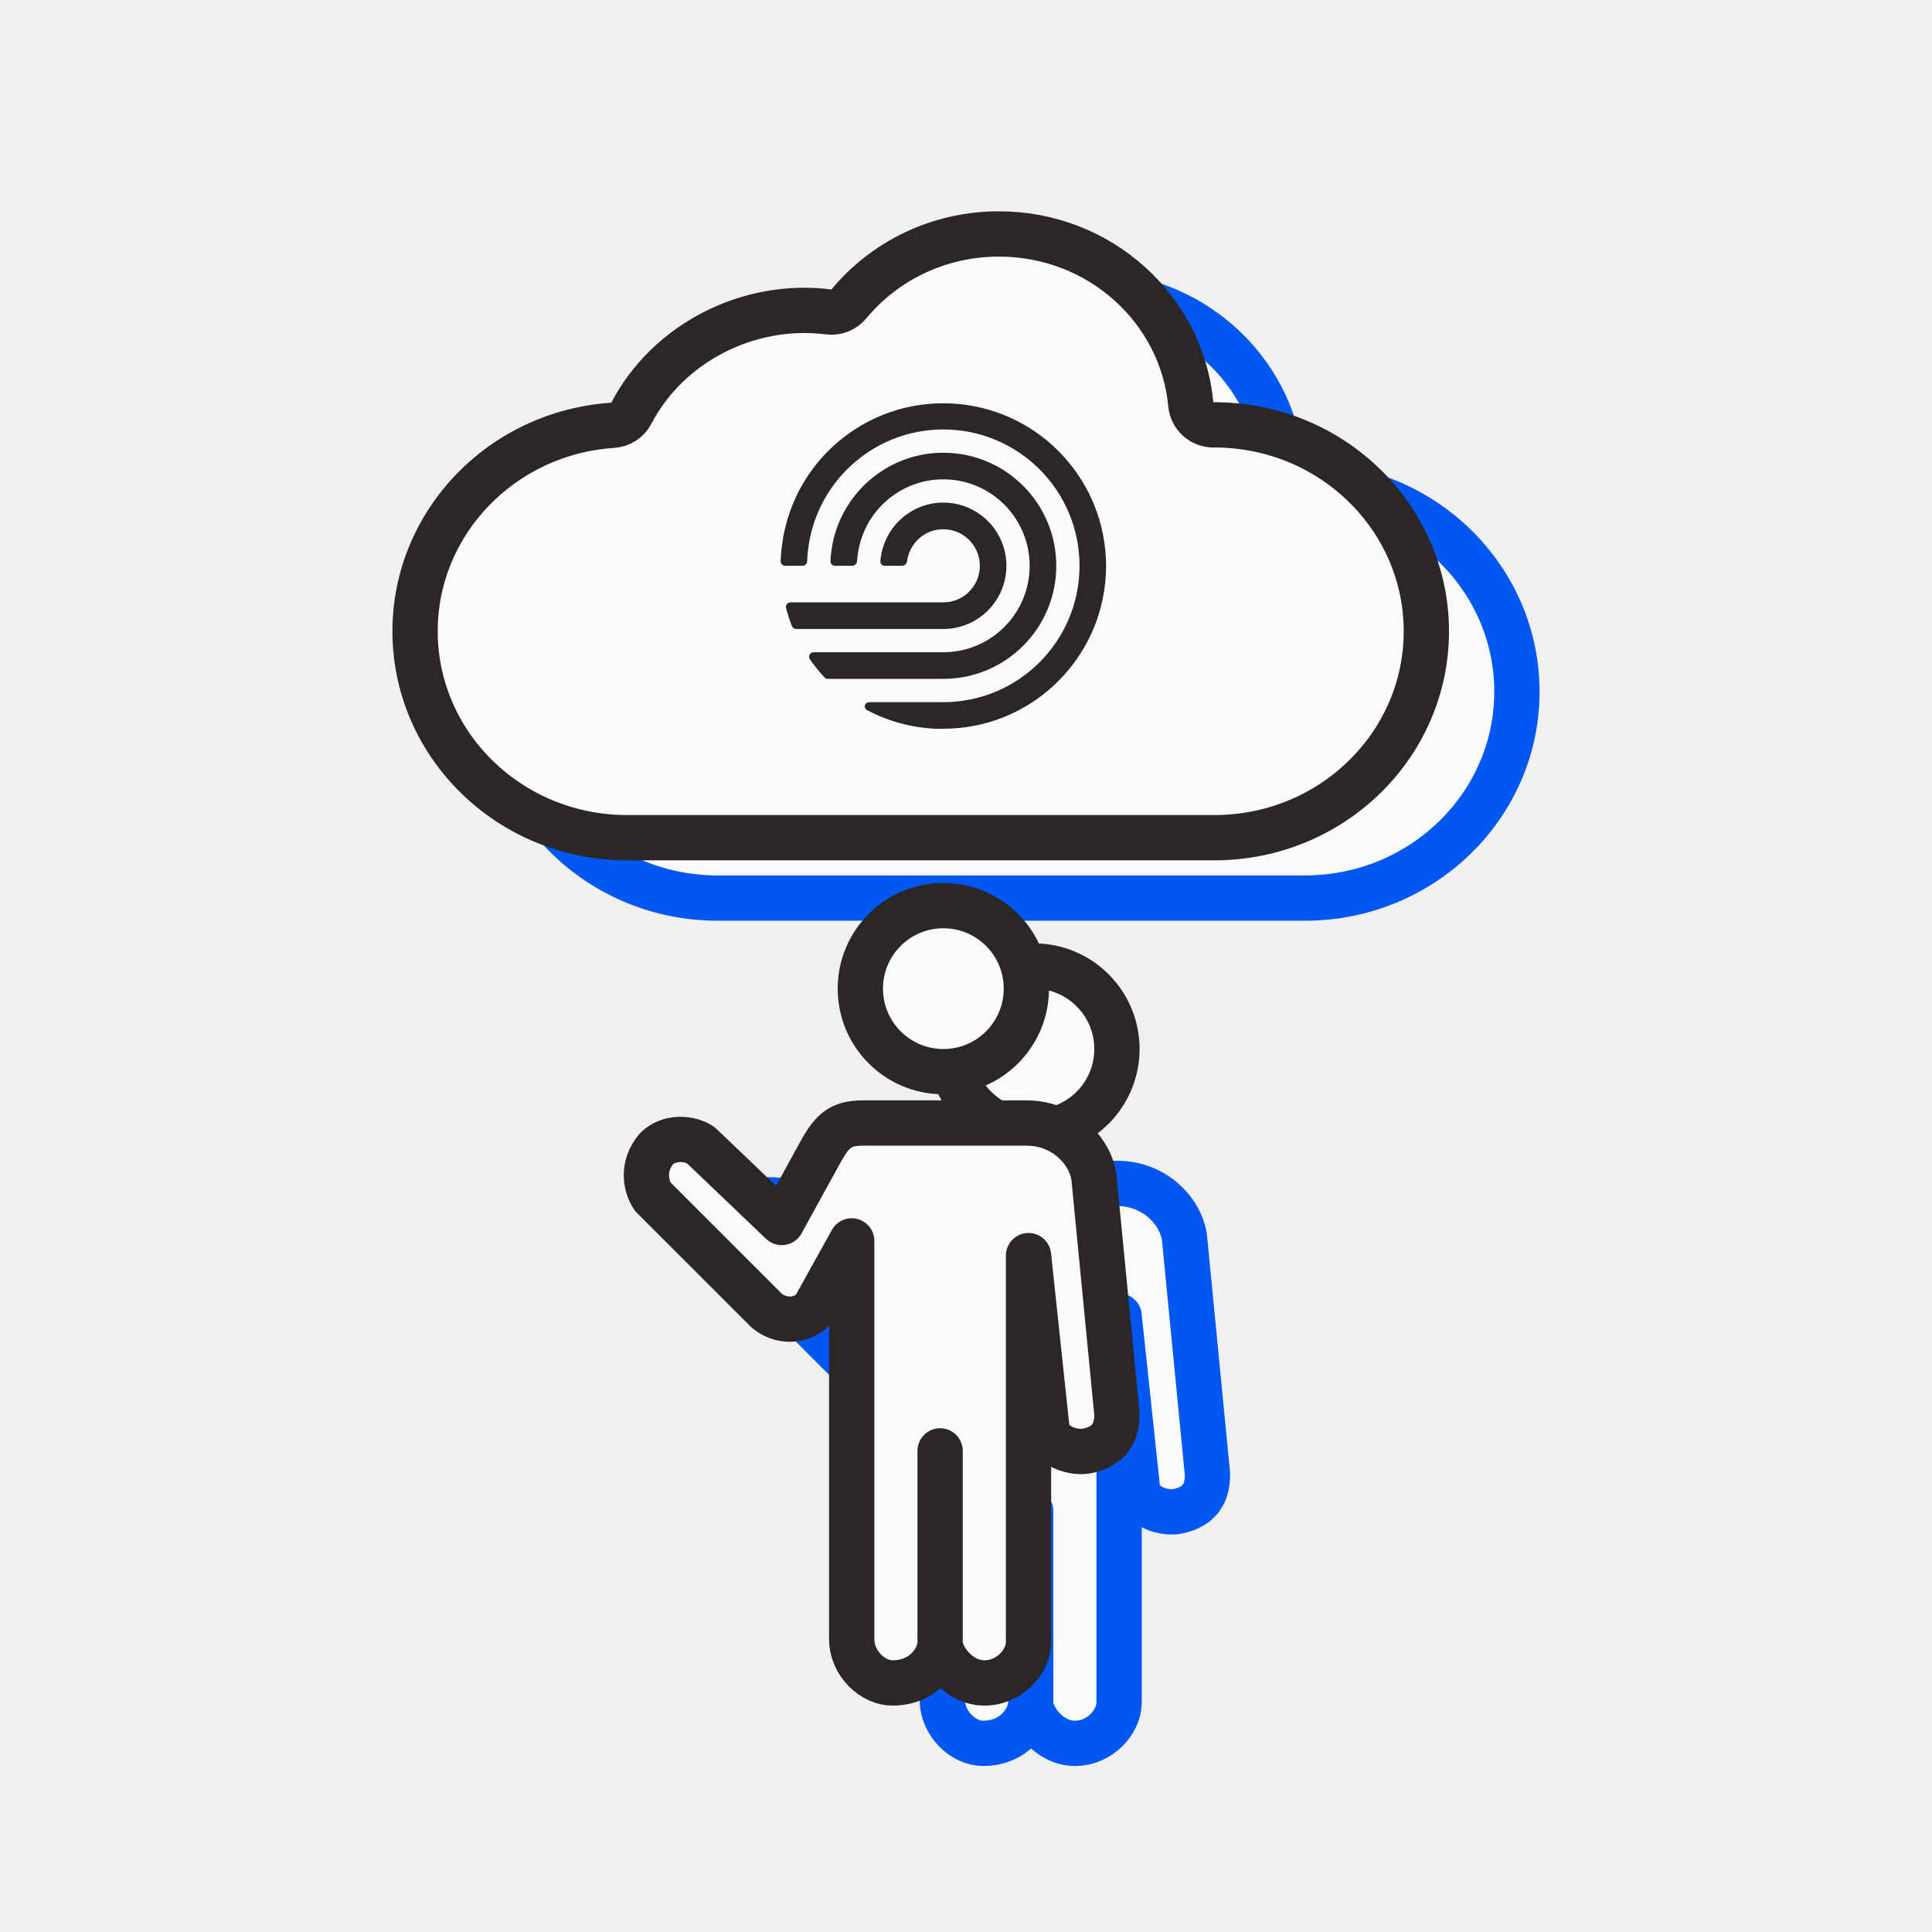
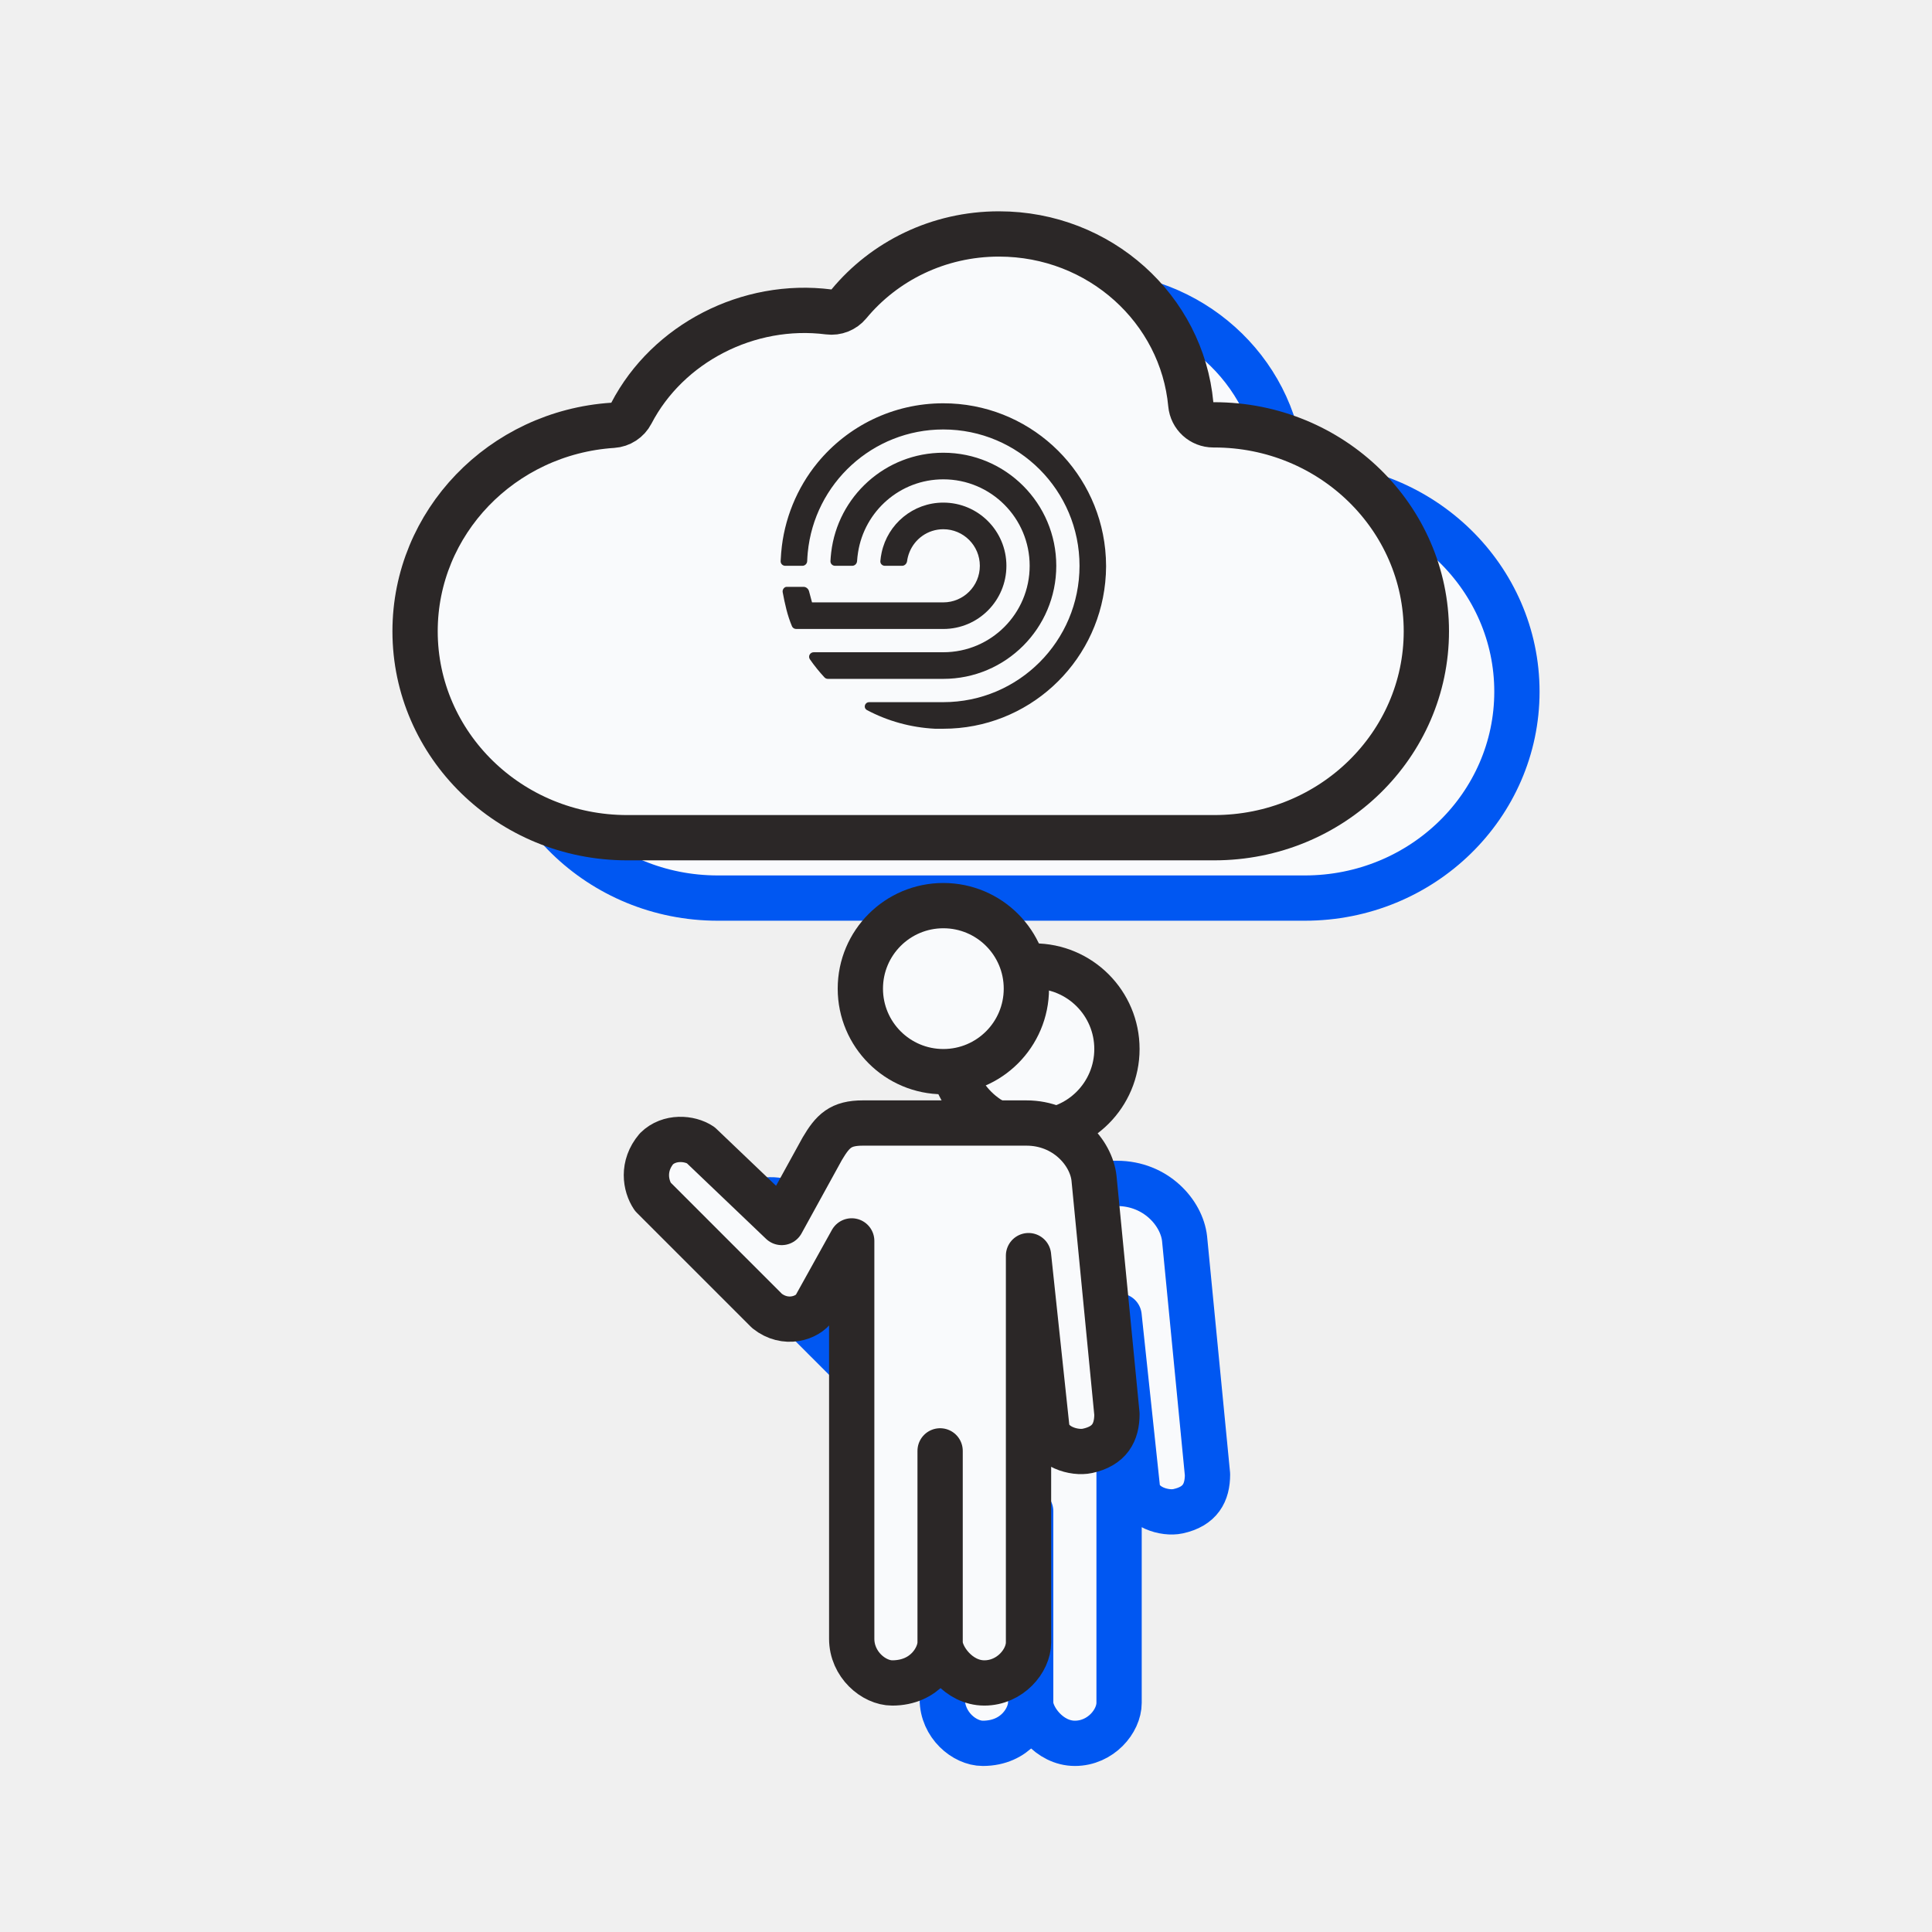
<svg xmlns="http://www.w3.org/2000/svg" width="128" height="128" viewBox="0 0 128 128" fill="none">
  <g clip-path="url(#clip0_612_27996)">
    <path d="M46.598 32.178C47.121 32.144 47.588 31.839 47.83 31.374C50.243 26.737 55.582 23.988 60.897 24.665C61.407 24.73 61.914 24.529 62.242 24.133C64.578 21.311 68.159 19.5 72.185 19.5C78.872 19.5 84.311 24.489 84.893 30.785C84.964 31.558 85.613 32.149 86.389 32.147L86.444 32.147C86.445 32.147 86.445 32.147 86.446 32.147C94.243 32.148 100.5 38.305 100.5 45.824C100.5 53.342 94.242 59.5 86.444 59.5H86.365H86.285H86.205H86.126H86.046H85.967H85.887H85.808H85.728H85.648H85.569H85.49H85.41H85.331H85.251H85.172H85.092H85.013H84.934H84.854H84.775H84.696H84.617H84.537H84.458H84.379H84.3H84.221H84.141H84.062H83.983H83.904H83.825H83.746H83.667H83.588H83.509H83.43H83.351H83.272H83.193H83.114H83.035H82.957H82.878H82.799H82.72H82.641H82.562H82.484H82.405H82.326H82.248H82.169H82.09H82.011H81.933H81.854H81.776H81.697H81.618H81.54H81.461H81.383H81.305H81.226H81.147H81.069H80.991H80.912H80.834H80.755H80.677H80.599H80.52H80.442H80.364H80.286H80.207H80.129H80.051H79.973H79.895H79.817H79.738H79.66H79.582H79.504H79.426H79.348H79.27H79.192H79.114H79.036H78.958H78.88H78.802H78.724H78.646H78.568H78.49H78.413H78.335H78.257H78.179H78.101H78.024H77.946H77.868H77.79H77.713H77.635H77.557H77.48H77.402H77.324H77.247H77.169H77.092H77.014H76.937H76.859H76.782H76.704H76.627H76.549H76.472H76.394H76.317H76.239H76.162H76.085H76.007H75.93H75.853H75.775H75.698H75.621H75.544H75.466H75.389H75.312H75.235H75.157H75.08H75.003H74.926H74.849H74.772H74.695H74.618H74.541H74.464H74.387H74.31H74.233H74.156H74.079H74.002H73.925H73.848H73.771H73.694H73.617H73.54H73.463H73.387H73.31H73.233H73.156H73.079H73.003H72.926H72.849H72.772H72.696H72.619H72.543H72.466H72.389H72.313H72.236H72.159H72.083H72.006H71.93H71.853H71.777H71.7H71.624H71.547H71.471H71.394H71.318H71.241H71.165H71.088H71.012H70.936H70.859H70.783H70.707H70.63H70.554H70.478H70.401H70.325H70.249H70.173H70.097H70.02H69.944H69.868H69.792H69.716H69.639H69.563H69.487H69.411H69.335H69.259H69.183H69.107H69.031H68.955H68.879H68.803H68.727H68.651H68.575H68.499H68.423H68.347H68.271H68.195H68.119H68.043H67.968H67.892H67.816H67.74H67.664H67.588H67.513H67.437H67.361H67.285H67.21H67.134H67.058H66.983H66.907H66.831H66.755H66.68H66.604H66.529H66.453H66.377H66.302H66.226H66.151H66.075H65.999H65.924H65.849H65.773H65.698H65.622H65.546H65.471H65.396H65.32H65.245H65.169H65.094H65.019H64.943H64.868H64.793H64.717H64.642H64.567H64.491H64.416H64.341H64.265H64.19H64.115H64.04H63.964H63.889H63.814H63.739H63.663H63.588H63.513H63.438H63.363H63.288H63.213H63.138H63.062H62.987H62.912H62.837H62.762H62.687H62.612H62.537H62.462H62.387H62.312H62.237H62.162H62.087H62.012H61.937H61.862H61.787H61.712H61.638H61.563H61.488H61.413H61.338H61.263H61.188H61.113H61.039H60.964H60.889H60.814H60.739H60.665H60.59H60.515H60.44H60.366H60.291H60.216H60.142H60.067H59.992H59.917H59.843H59.768H59.693H59.619H59.544H59.469H59.395H59.32H59.246H59.171H59.097H59.022H58.947H58.873H58.798H58.724H58.649H58.575H58.5H58.426H58.351H58.277H58.202H58.128H58.053H57.979H57.905H57.83H57.756H57.681H57.607H57.532H57.458H57.384H57.309H57.235H57.161H57.086H57.012H56.938H56.863H56.789H56.715H56.641H56.566H56.492H56.418H56.343H56.269H56.195H56.121H56.047H55.972H55.898H55.824H55.75H55.675H55.601H55.527H55.453H55.379H55.305H55.23H55.156H55.082H55.008H54.934H54.86H54.786H54.712H54.638H54.564H54.489H54.415H54.341H54.267H54.193H54.119H54.045H53.971H53.897H53.823H53.749H53.675H53.601H53.527H53.453H53.379H53.305H53.231H53.157H53.084H53.01H52.936H52.862H52.788H52.714H52.64H52.566H52.492H52.419H52.345H52.271H52.197H52.123H52.049H51.975H51.901H51.828H51.754H51.68H51.606H51.532H51.459H51.385H51.311H51.237H51.164H51.09H51.016H50.942H50.868H50.795H50.721H50.647H50.574H50.5H50.426H50.352H50.279H50.205H50.131H50.058H49.984H49.91H49.837H49.763H49.689H49.616H49.542H49.468H49.395H49.321H49.248H49.174H49.1H49.027H48.953H48.88H48.806H48.732H48.659H48.585H48.512H48.438H48.364H48.291H48.217H48.144H48.07H47.997H47.923H47.85H47.776H47.703H47.629H47.556C39.758 59.5 33.5 53.342 33.5 45.824C33.5 38.615 39.251 32.659 46.598 32.178Z" fill="#F9FAFC" stroke="#0057F2" stroke-width="3" stroke-linejoin="round" />
    <g clip-path="url(#clip1_612_27996)">
-       <path d="M68.497 37.299C66.49 37.299 64.817 38.718 64.412 40.605C64.372 40.791 64.342 40.981 64.326 41.174C64.312 41.346 64.453 41.486 64.625 41.486H65.764C65.936 41.486 66.074 41.346 66.097 41.175C66.124 40.977 66.175 40.786 66.246 40.605C66.599 39.703 67.471 39.063 68.497 39.063C69.834 39.063 70.917 40.148 70.917 41.486C70.917 42.825 69.834 43.909 68.497 43.909L58.377 43.909C58.177 43.909 58.028 44.096 58.079 44.289C58.186 44.696 58.313 45.093 58.465 45.478C58.511 45.596 58.625 45.671 58.75 45.671L68.497 45.671C70.806 45.671 72.677 43.798 72.677 41.486C72.677 39.174 70.806 37.299 68.497 37.299Z" fill="#0057F2" />
-       <path d="M68.497 33.995C64.662 33.995 61.504 36.885 61.068 40.605C61.046 40.793 61.029 40.983 61.02 41.174C61.012 41.346 61.152 41.486 61.325 41.486H62.461C62.633 41.486 62.772 41.346 62.783 41.174C62.795 40.982 62.818 40.793 62.847 40.605C63.271 37.861 65.636 35.757 68.497 35.757C71.657 35.757 74.218 38.323 74.218 41.486C74.218 44.65 71.657 47.213 68.497 47.213H59.911C59.666 47.213 59.519 47.482 59.659 47.683C59.953 48.105 60.276 48.506 60.625 48.881C60.683 48.943 60.765 48.977 60.85 48.977L68.497 48.977C72.63 48.977 75.981 45.623 75.981 41.486C75.981 37.349 72.63 33.995 68.497 33.995Z" fill="#0057F2" />
-       <path d="M68.497 30.719C65.146 30.719 62.152 32.246 60.174 34.645C59.961 34.903 59.759 35.172 59.571 35.449C59.559 35.468 59.547 35.486 59.535 35.504C59.366 35.757 59.209 36.019 59.061 36.286C59.035 36.334 59.007 36.379 58.981 36.426C58.852 36.669 58.736 36.92 58.625 37.173C58.592 37.248 58.558 37.324 58.526 37.4C58.44 37.609 58.364 37.822 58.291 38.037C58.245 38.174 58.197 38.312 58.156 38.451C58.113 38.599 58.078 38.749 58.041 38.899C57.991 39.102 57.94 39.303 57.901 39.511C57.884 39.604 57.875 39.702 57.86 39.796C57.819 40.058 57.781 40.321 57.759 40.589C57.758 40.595 57.757 40.6 57.756 40.605C57.741 40.794 57.727 40.983 57.719 41.174C57.712 41.346 57.852 41.486 58.024 41.486H59.16C59.333 41.486 59.472 41.346 59.478 41.174C59.485 40.983 59.498 40.794 59.516 40.605C59.959 36.031 63.81 32.453 68.497 32.453C73.481 32.453 77.521 36.498 77.521 41.486C77.521 46.475 73.481 50.52 68.497 50.52L63.594 50.52C63.285 50.52 63.175 50.905 63.449 51.05C64.802 51.766 66.327 52.199 67.946 52.281H68.497C74.081 52.281 78.671 48.033 79.224 42.589C79.26 42.236 79.28 41.877 79.281 41.514C79.281 41.141 79.26 40.771 79.224 40.408C78.671 34.964 74.081 30.719 68.497 30.719Z" fill="#0057F2" />
+       <path d="M68.497 33.995C64.662 33.995 61.504 36.885 61.068 40.605C61.046 40.793 61.029 40.983 61.02 41.174C61.012 41.346 61.152 41.486 61.325 41.486L62.461 41.486C62.633 41.486 62.772 41.346 62.783 41.174C62.795 40.982 62.818 40.793 62.847 40.605C63.271 37.861 65.636 35.757 68.497 35.757C71.657 35.757 74.218 38.323 74.218 41.486C74.218 44.65 71.657 47.213 68.497 47.213L59.911 47.213C59.666 47.213 59.519 47.482 59.659 47.683C59.953 48.105 60.276 48.506 60.625 48.881C60.683 48.943 60.765 48.977 60.85 48.977L68.497 48.977C72.63 48.977 75.981 45.623 75.981 41.486C75.981 37.349 72.63 33.995 68.497 33.995Z" fill="#2B2727" />
+       <path d="M68.497 30.719C65.146 30.719 62.152 32.246 60.174 34.645C58.795 36.318 57.937 38.428 57.759 40.589C57.758 40.595 57.757 40.6 57.756 40.605C57.741 40.794 57.727 40.983 57.719 41.174C57.712 41.346 57.852 41.486 58.024 41.486H59.16C59.333 41.486 59.472 41.346 59.478 41.174C59.485 40.983 59.498 40.794 59.516 40.605C59.959 36.031 63.81 32.453 68.497 32.453C73.481 32.453 77.521 36.498 77.521 41.486C77.521 46.475 73.481 50.52 68.497 50.52L63.594 50.52C63.285 50.52 63.175 50.905 63.449 51.05C64.802 51.766 66.327 52.199 67.946 52.281H68.497C74.081 52.281 78.671 48.033 79.224 42.589C79.26 42.236 79.28 41.877 79.281 41.514C79.281 41.141 79.26 40.771 79.224 40.408C78.671 34.964 74.081 30.719 68.497 30.719Z" fill="#2B2727" />
+       <path d="M68.497 37.299C66.49 37.299 64.817 38.718 64.412 40.605C64.372 40.791 64.342 40.981 64.326 41.174C64.312 41.346 64.453 41.486 64.625 41.486H65.764C65.936 41.486 66.074 41.346 66.097 41.175C66.124 40.977 66.175 40.786 66.246 40.605C66.599 39.703 67.471 39.063 68.497 39.063C69.834 39.063 70.917 40.148 70.917 41.486C70.917 42.825 69.834 43.909 68.497 43.909L59.798 43.909C59.732 43.665 59.67 43.412 59.6 43.169C59.551 42.998 59.398 42.88 59.242 42.88H58.115C57.962 42.88 57.824 43.06 57.854 43.23C57.996 43.99 58.167 44.786 58.474 45.499C58.523 45.611 58.64 45.671 58.75 45.671L68.497 45.671C70.806 45.671 72.677 43.798 72.677 41.486C72.677 39.174 70.806 37.299 68.497 37.299Z" fill="#2B2727" />
    </g>
    <path d="M80 97.684C80 98.904 79.516 99.807 78.047 100.124C77.187 100.311 75.607 99.88 75.363 98.66L74.142 87.189V112.816C74.142 114.036 72.922 115.5 71.214 115.5C69.505 115.5 68.285 113.792 68.285 112.816C68.285 113.792 67.309 115.5 65.112 115.5C63.892 115.5 62.428 114.28 62.428 112.572V86.213L59.987 90.606C59.499 91.338 58.034 91.826 56.814 90.85L49.248 83.284C48.76 82.552 48.528 81.252 49.492 80.111C50.338 79.273 51.689 79.379 52.421 79.867L57.79 84.993L60.475 80.111C61.173 78.928 61.695 78.403 63.16 78.403H74.004C76.583 78.403 78.292 80.355 78.481 82.064L80 97.684Z" fill="#F9FAFC" />
    <path d="M68.285 112.816C68.285 113.792 69.505 115.5 71.214 115.5C72.922 115.5 74.142 114.036 74.142 112.816V87.189L75.363 98.66C75.607 99.88 77.187 100.311 78.047 100.124C79.516 99.807 80 98.904 80 97.684L78.481 82.064C78.292 80.355 76.583 78.403 74.004 78.403H63.16C61.695 78.403 61.173 78.928 60.475 80.111L57.79 84.993L52.421 79.867C51.689 79.379 50.338 79.273 49.492 80.111C48.528 81.252 48.76 82.552 49.248 83.284L56.814 90.85C58.034 91.826 59.499 91.338 59.987 90.606L62.428 86.213V112.572C62.428 114.28 63.892 115.5 65.112 115.5C67.309 115.5 68.285 113.792 68.285 112.816ZM68.285 112.816V100.124" stroke="#0057F2" stroke-width="3" stroke-linecap="round" stroke-linejoin="round" />
    <path d="M63 69.5C63 72.538 65.462 75 68.5 75C71.538 75 74 72.538 74 69.5C74 66.462 71.538 64 68.5 64C65.462 64 63 66.462 63 69.5Z" fill="#F9FAFC" stroke="#2B2727" stroke-width="3" stroke-linecap="round" stroke-linejoin="round" />
    <path d="M40.598 28.178C41.121 28.144 41.588 27.839 41.83 27.374C44.243 22.737 49.582 19.988 54.897 20.665C55.407 20.73 55.914 20.529 56.242 20.133C58.578 17.311 62.159 15.5 66.185 15.5C72.872 15.5 78.311 20.489 78.893 26.785C78.964 27.558 79.613 28.149 80.389 28.147L80.444 28.147C80.445 28.147 80.445 28.147 80.446 28.147C88.243 28.148 94.5 34.305 94.5 41.824C94.5 49.342 88.242 55.5 80.444 55.5H80.365H80.285H80.205H80.126H80.046H79.967H79.887H79.808H79.728H79.648H79.569H79.49H79.41H79.331H79.251H79.172H79.092H79.013H78.934H78.854H78.775H78.696H78.617H78.537H78.458H78.379H78.3H78.221H78.141H78.062H77.983H77.904H77.825H77.746H77.667H77.588H77.509H77.43H77.351H77.272H77.193H77.114H77.035H76.957H76.878H76.799H76.72H76.641H76.562H76.484H76.405H76.326H76.248H76.169H76.09H76.011H75.933H75.854H75.776H75.697H75.618H75.54H75.461H75.383H75.305H75.226H75.147H75.069H74.991H74.912H74.834H74.755H74.677H74.599H74.52H74.442H74.364H74.286H74.207H74.129H74.051H73.973H73.895H73.817H73.738H73.66H73.582H73.504H73.426H73.348H73.27H73.192H73.114H73.036H72.958H72.88H72.802H72.724H72.646H72.568H72.49H72.413H72.335H72.257H72.179H72.101H72.024H71.946H71.868H71.79H71.713H71.635H71.557H71.48H71.402H71.324H71.247H71.169H71.092H71.014H70.937H70.859H70.782H70.704H70.627H70.549H70.472H70.394H70.317H70.239H70.162H70.085H70.007H69.93H69.853H69.775H69.698H69.621H69.544H69.466H69.389H69.312H69.235H69.157H69.08H69.003H68.926H68.849H68.772H68.695H68.618H68.541H68.464H68.387H68.31H68.233H68.156H68.079H68.002H67.925H67.848H67.771H67.694H67.617H67.54H67.463H67.387H67.31H67.233H67.156H67.079H67.003H66.926H66.849H66.772H66.696H66.619H66.543H66.466H66.389H66.313H66.236H66.159H66.083H66.006H65.93H65.853H65.777H65.7H65.624H65.547H65.471H65.394H65.318H65.241H65.165H65.088H65.012H64.936H64.859H64.783H64.707H64.63H64.554H64.478H64.401H64.325H64.249H64.173H64.097H64.02H63.944H63.868H63.792H63.716H63.639H63.563H63.487H63.411H63.335H63.259H63.183H63.107H63.031H62.955H62.879H62.803H62.727H62.651H62.575H62.499H62.423H62.347H62.271H62.195H62.119H62.043H61.968H61.892H61.816H61.74H61.664H61.588H61.513H61.437H61.361H61.285H61.21H61.134H61.058H60.983H60.907H60.831H60.755H60.68H60.604H60.529H60.453H60.377H60.302H60.226H60.151H60.075H59.999H59.924H59.849H59.773H59.697H59.622H59.547H59.471H59.396H59.32H59.245H59.169H59.094H59.019H58.943H58.868H58.792H58.717H58.642H58.566H58.491H58.416H58.341H58.265H58.19H58.115H58.039H57.964H57.889H57.814H57.739H57.663H57.588H57.513H57.438H57.363H57.288H57.213H57.138H57.062H56.987H56.912H56.837H56.762H56.687H56.612H56.537H56.462H56.387H56.312H56.237H56.162H56.087H56.012H55.937H55.862H55.787H55.712H55.638H55.563H55.488H55.413H55.338H55.263H55.188H55.113H55.039H54.964H54.889H54.814H54.739H54.665H54.59H54.515H54.44H54.366H54.291H54.216H54.142H54.067H53.992H53.917H53.843H53.768H53.693H53.619H53.544H53.469H53.395H53.32H53.246H53.171H53.097H53.022H52.947H52.873H52.798H52.724H52.649H52.575H52.5H52.426H52.351H52.277H52.202H52.128H52.053H51.979H51.905H51.83H51.756H51.681H51.607H51.532H51.458H51.384H51.309H51.235H51.161H51.086H51.012H50.938H50.863H50.789H50.715H50.641H50.566H50.492H50.418H50.343H50.269H50.195H50.121H50.047H49.972H49.898H49.824H49.75H49.675H49.601H49.527H49.453H49.379H49.305H49.23H49.156H49.082H49.008H48.934H48.86H48.786H48.712H48.638H48.564H48.489H48.415H48.341H48.267H48.193H48.119H48.045H47.971H47.897H47.823H47.749H47.675H47.601H47.527H47.453H47.379H47.305H47.231H47.157H47.084H47.01H46.936H46.862H46.788H46.714H46.64H46.566H46.492H46.419H46.345H46.271H46.197H46.123H46.049H45.975H45.901H45.828H45.754H45.68H45.606H45.532H45.459H45.385H45.311H45.237H45.164H45.09H45.016H44.942H44.868H44.795H44.721H44.647H44.574H44.5H44.426H44.352H44.279H44.205H44.131H44.058H43.984H43.91H43.837H43.763H43.689H43.616H43.542H43.468H43.395H43.321H43.248H43.174H43.1H43.027H42.953H42.88H42.806H42.732H42.659H42.585H42.512H42.438H42.364H42.291H42.217H42.144H42.07H41.997H41.923H41.85H41.776H41.703H41.629H41.556C33.758 55.5 27.5 49.342 27.5 41.824C27.5 34.615 33.251 28.659 40.598 28.178Z" fill="#F9FAFC" stroke="#2B2727" stroke-width="3" stroke-linejoin="round" />
    <g clip-path="url(#clip2_612_27996)">
-       <path d="M62.497 33.299C60.49 33.299 58.817 34.718 58.412 36.605C58.372 36.791 58.342 36.981 58.326 37.174C58.312 37.346 58.453 37.486 58.625 37.486H59.764C59.937 37.486 60.074 37.346 60.097 37.175C60.124 36.977 60.175 36.786 60.246 36.605C60.599 35.703 61.471 35.063 62.497 35.063C63.834 35.063 64.917 36.148 64.917 37.486C64.917 38.825 63.834 39.909 62.497 39.909L52.377 39.909C52.177 39.909 52.028 40.096 52.079 40.289C52.186 40.696 52.313 41.093 52.465 41.478C52.511 41.596 52.625 41.671 52.75 41.671L62.497 41.671C64.806 41.671 66.677 39.798 66.677 37.486C66.677 35.174 64.806 33.299 62.497 33.299Z" fill="#2B2727" />
-       <path d="M62.497 29.995C58.662 29.995 55.504 32.885 55.068 36.605C55.046 36.793 55.029 36.983 55.02 37.174C55.012 37.346 55.152 37.486 55.325 37.486H56.461C56.633 37.486 56.772 37.346 56.783 37.174C56.795 36.982 56.818 36.793 56.847 36.605C57.271 33.861 59.636 31.757 62.497 31.757C65.657 31.757 68.218 34.323 68.218 37.486C68.218 40.65 65.657 43.213 62.497 43.213H53.911C53.666 43.213 53.519 43.482 53.659 43.683C53.953 44.105 54.276 44.506 54.625 44.881C54.683 44.943 54.765 44.977 54.85 44.977L62.497 44.977C66.63 44.977 69.981 41.623 69.981 37.486C69.981 33.349 66.63 29.995 62.497 29.995Z" fill="#2B2727" />
-       <path d="M62.497 26.719C59.146 26.719 56.152 28.246 54.174 30.645C53.961 30.903 53.759 31.172 53.571 31.449C53.559 31.468 53.547 31.486 53.535 31.504C53.366 31.757 53.209 32.019 53.061 32.286C53.035 32.334 53.007 32.379 52.981 32.426C52.852 32.669 52.736 32.92 52.625 33.173C52.592 33.248 52.558 33.324 52.526 33.4C52.44 33.609 52.364 33.822 52.291 34.037C52.245 34.174 52.197 34.312 52.156 34.451C52.113 34.599 52.078 34.749 52.041 34.899C51.991 35.102 51.94 35.303 51.901 35.511C51.884 35.604 51.875 35.702 51.86 35.796C51.819 36.058 51.781 36.321 51.759 36.589C51.758 36.595 51.757 36.6 51.756 36.605C51.741 36.794 51.727 36.983 51.719 37.174C51.712 37.346 51.852 37.486 52.024 37.486H53.16C53.333 37.486 53.472 37.346 53.478 37.174C53.485 36.983 53.498 36.794 53.516 36.605C53.959 32.031 57.81 28.453 62.497 28.453C67.481 28.453 71.521 32.498 71.521 37.486C71.521 42.475 67.481 46.52 62.497 46.52L57.594 46.52C57.285 46.52 57.175 46.905 57.449 47.05C58.802 47.766 60.327 48.199 61.946 48.281H62.497C68.081 48.281 72.671 44.033 73.224 38.589C73.26 38.236 73.28 37.877 73.281 37.514C73.281 37.141 73.26 36.771 73.224 36.408C72.671 30.964 68.081 26.719 62.497 26.719Z" fill="#2B2727" />
+       <path d="M62.497 29.995C58.662 29.995 55.504 32.885 55.068 36.605C55.046 36.793 55.029 36.983 55.02 37.174C55.012 37.346 55.152 37.486 55.325 37.486L56.461 37.486C56.633 37.486 56.772 37.346 56.783 37.174C56.795 36.982 56.818 36.793 56.847 36.605C57.271 33.861 59.636 31.757 62.497 31.757C65.657 31.757 68.218 34.323 68.218 37.486C68.218 40.65 65.657 43.213 62.497 43.213L53.911 43.213C53.666 43.213 53.519 43.482 53.659 43.683C53.953 44.105 54.276 44.506 54.625 44.881C54.683 44.943 54.765 44.977 54.85 44.977L62.497 44.977C66.63 44.977 69.981 41.623 69.981 37.486C69.981 33.349 66.63 29.995 62.497 29.995Z" fill="#2B2727" />
+       <path d="M62.497 26.719C59.146 26.719 56.152 28.246 54.174 30.645C52.795 32.318 51.937 34.428 51.759 36.589C51.758 36.595 51.757 36.6 51.756 36.605C51.741 36.794 51.727 36.983 51.719 37.174C51.712 37.346 51.852 37.486 52.024 37.486H53.16C53.333 37.486 53.472 37.346 53.478 37.174C53.485 36.983 53.498 36.794 53.516 36.605C53.959 32.031 57.81 28.453 62.497 28.453C67.481 28.453 71.521 32.498 71.521 37.486C71.521 42.475 67.481 46.52 62.497 46.52L57.594 46.52C57.285 46.52 57.175 46.905 57.449 47.05C58.802 47.766 60.327 48.199 61.946 48.281H62.497C68.081 48.281 72.671 44.033 73.224 38.589C73.26 38.236 73.28 37.877 73.281 37.514C73.281 37.141 73.26 36.771 73.224 36.408C72.671 30.964 68.081 26.719 62.497 26.719Z" fill="#2B2727" />
+       <path d="M62.497 33.299C60.49 33.299 58.817 34.718 58.412 36.605C58.372 36.791 58.342 36.981 58.326 37.174C58.312 37.346 58.453 37.486 58.625 37.486H59.764C59.937 37.486 60.074 37.346 60.097 37.175C60.124 36.977 60.175 36.786 60.246 36.605C60.599 35.703 61.471 35.063 62.497 35.063C63.834 35.063 64.917 36.148 64.917 37.486C64.917 38.825 63.834 39.909 62.497 39.909L53.798 39.909C53.732 39.665 53.67 39.412 53.6 39.169C53.551 38.998 53.398 38.88 53.242 38.88H52.115C51.962 38.88 51.824 39.06 51.854 39.23C51.996 39.99 52.167 40.786 52.474 41.499C52.523 41.611 52.64 41.671 52.75 41.671L62.497 41.671C64.806 41.671 66.677 39.798 66.677 37.486C66.677 35.174 64.806 33.299 62.497 33.299Z" fill="#2B2727" />
    </g>
    <path d="M74 93.684C74 94.904 73.516 95.807 72.047 96.124C71.187 96.311 69.607 95.88 69.363 94.66L68.142 83.189V108.816C68.142 110.036 66.922 111.5 65.214 111.5C63.505 111.5 62.285 109.792 62.285 108.816C62.285 109.792 61.309 111.5 59.112 111.5C57.892 111.5 56.428 110.28 56.428 108.572V82.213L53.987 86.606C53.499 87.338 52.034 87.826 50.814 86.85L43.248 79.284C42.76 78.552 42.528 77.252 43.492 76.111C44.338 75.273 45.689 75.379 46.421 75.867L51.79 80.993L54.475 76.111C55.173 74.928 55.695 74.403 57.16 74.403H68.004C70.583 74.403 72.292 76.355 72.481 78.064L74 93.684Z" fill="#F9FAFC" />
    <path d="M62.285 108.816C62.285 109.792 63.505 111.5 65.214 111.5C66.922 111.5 68.142 110.036 68.142 108.816V83.189L69.363 94.66C69.607 95.88 71.187 96.311 72.047 96.124C73.516 95.807 74 94.904 74 93.684L72.481 78.064C72.292 76.355 70.583 74.403 68.004 74.403H57.16C55.695 74.403 55.173 74.928 54.475 76.111L51.79 80.993L46.421 75.867C45.689 75.379 44.338 75.273 43.492 76.111C42.528 77.252 42.76 78.552 43.248 79.284L50.814 86.85C52.034 87.826 53.499 87.338 53.987 86.606L56.428 82.213V108.572C56.428 110.28 57.892 111.5 59.112 111.5C61.309 111.5 62.285 109.792 62.285 108.816ZM62.285 108.816V96.124" stroke="#2B2727" stroke-width="3" stroke-linecap="round" stroke-linejoin="round" />
    <path d="M57 65.5C57 68.538 59.462 71 62.5 71C65.538 71 68 68.538 68 65.5C68 62.462 65.538 60 62.5 60C59.462 60 57 62.462 57 65.5Z" fill="#F9FAFC" stroke="#2B2727" stroke-width="3" stroke-linecap="round" stroke-linejoin="round" />
  </g>
  <defs>
    <clipPath id="clip0_612_27996">
      <rect width="128" height="128" fill="white" />
    </clipPath>
    <clipPath id="clip1_612_27996">
      <rect width="23" height="23" fill="white" transform="translate(57 30)" />
    </clipPath>
    <clipPath id="clip2_612_27996">
      <rect width="23" height="23" fill="white" transform="translate(51 26)" />
    </clipPath>
  </defs>
</svg>
